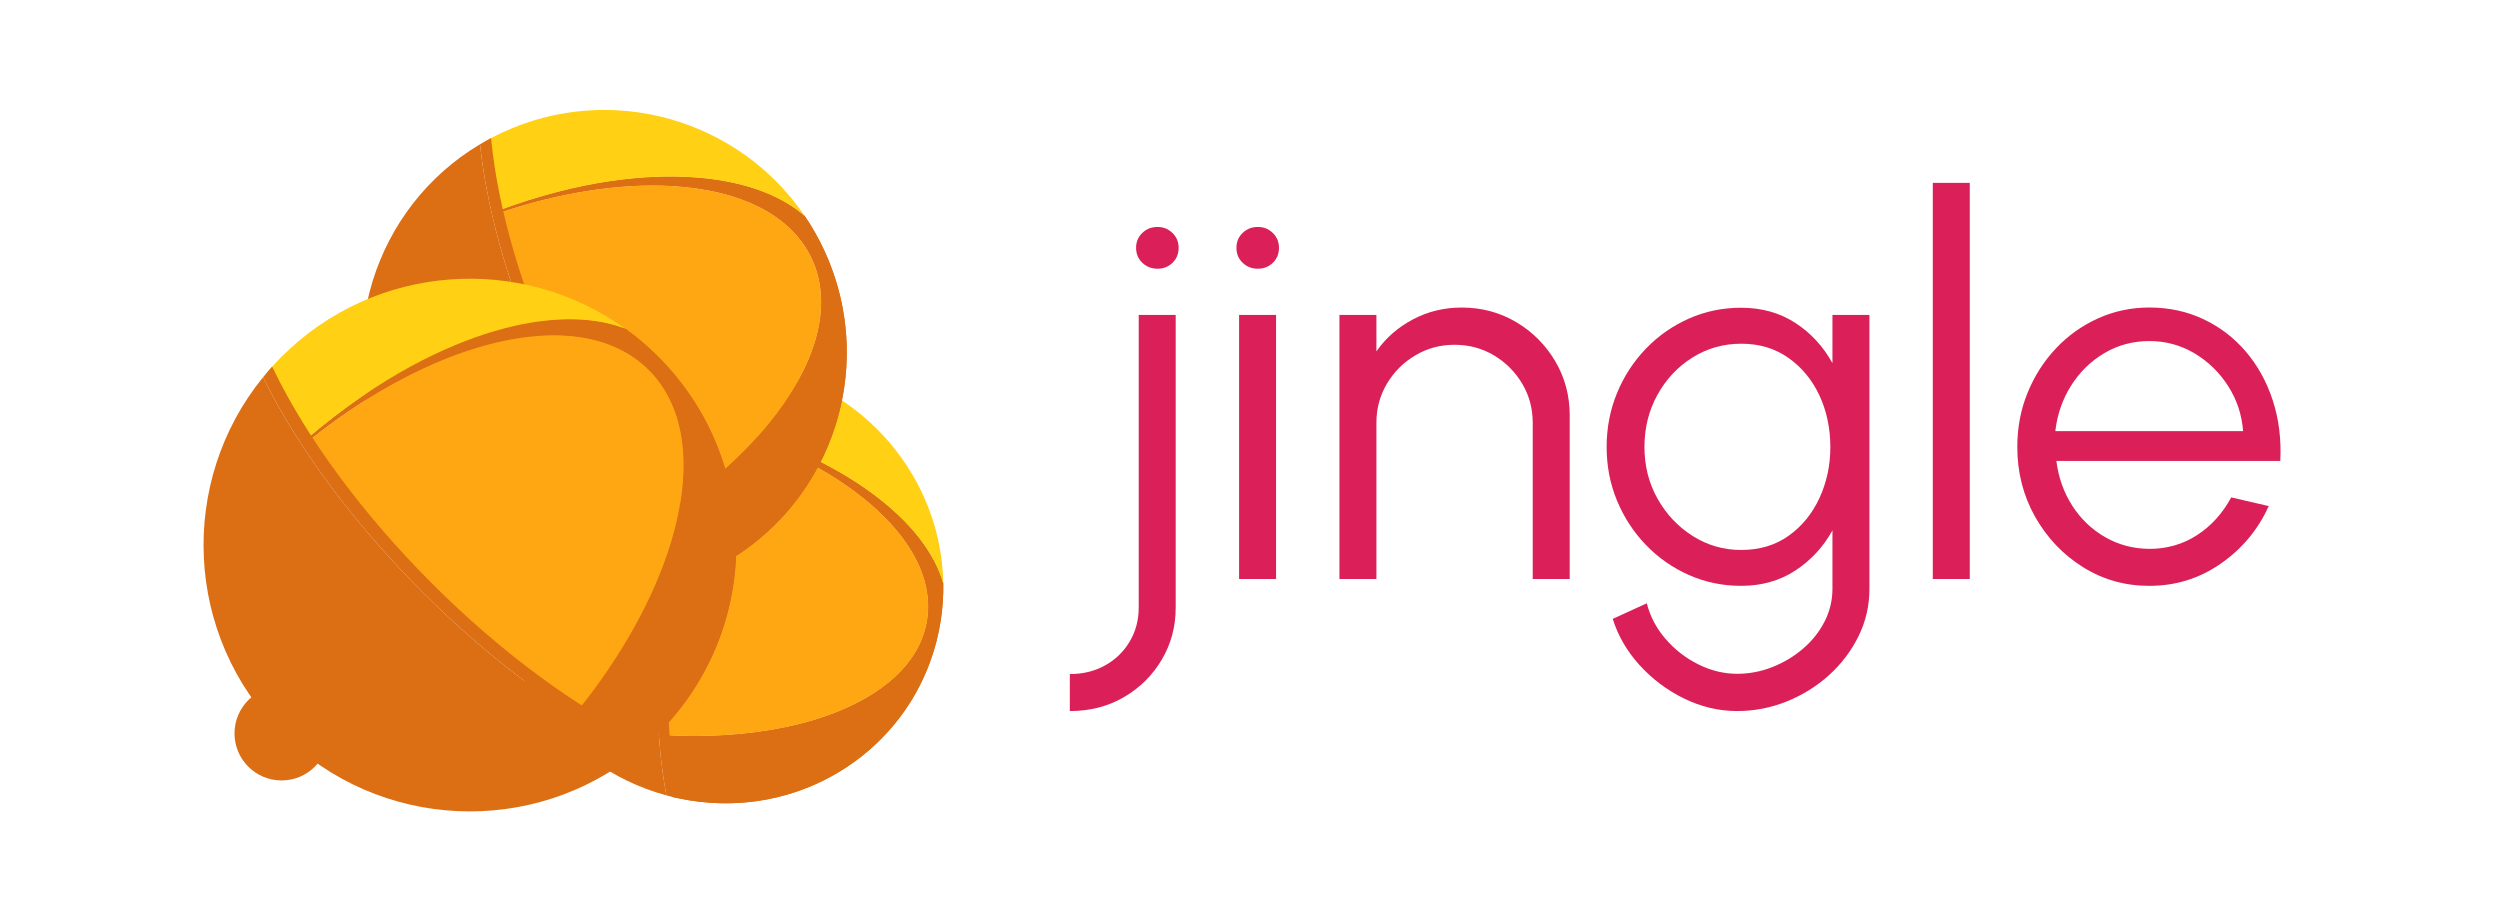
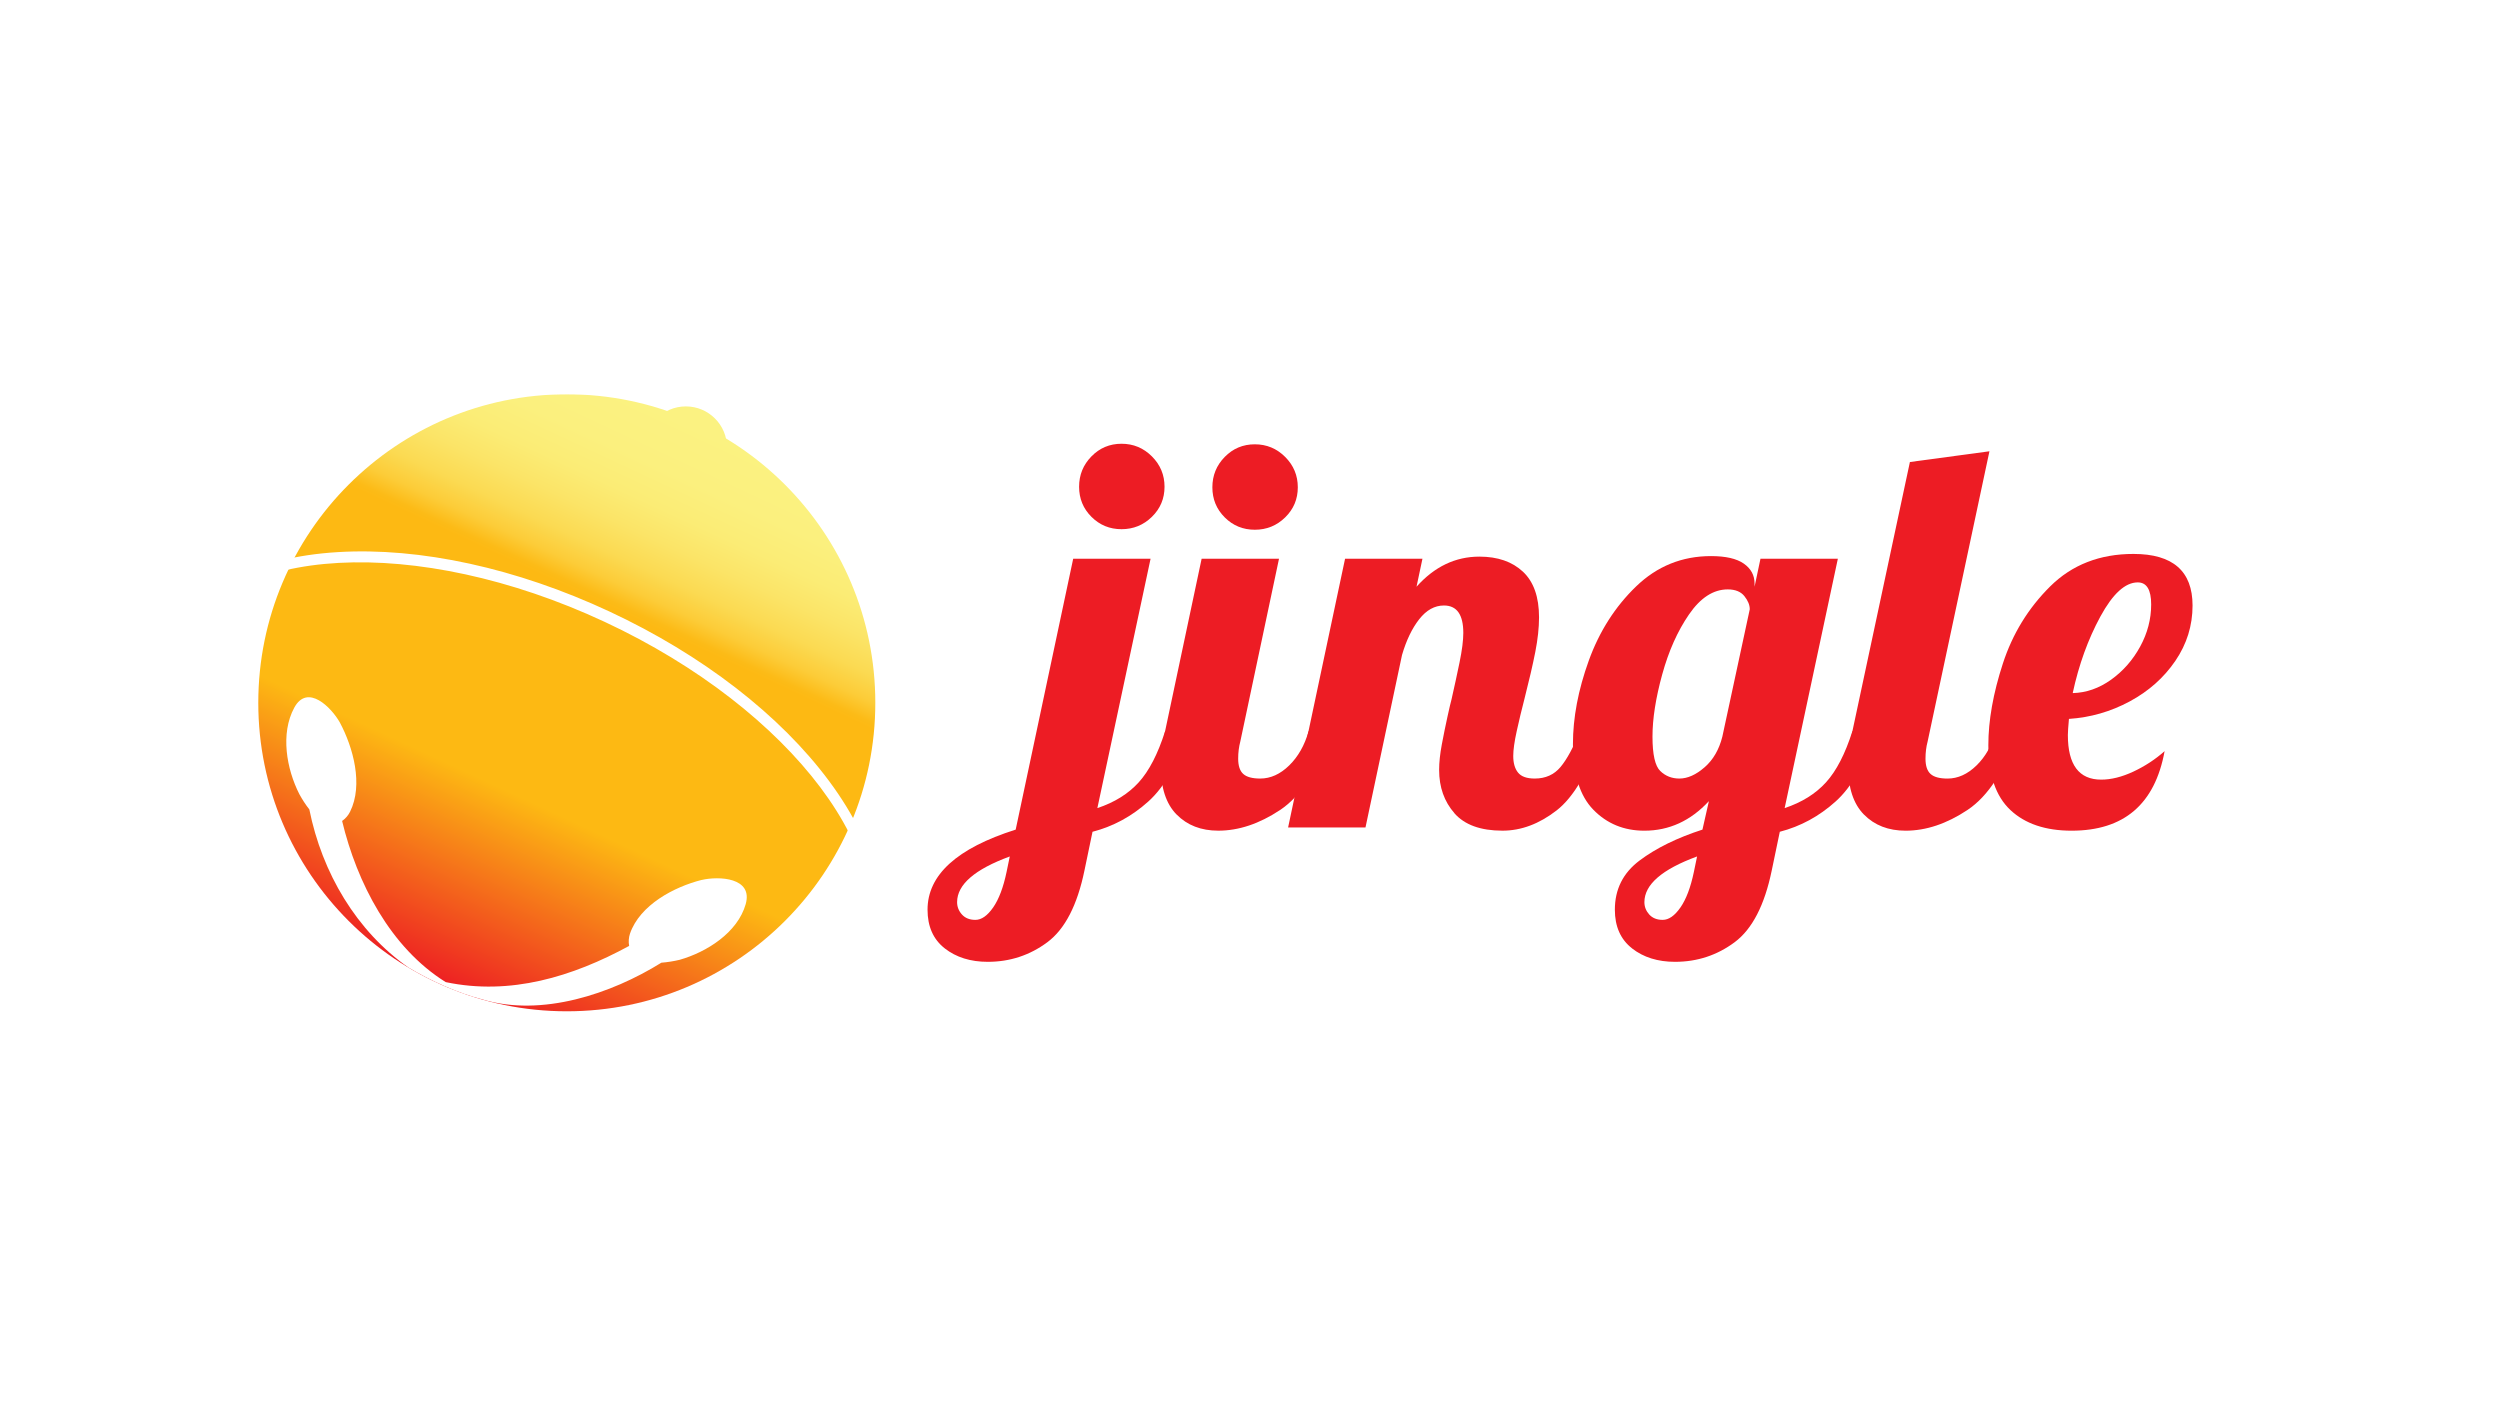
- <svg xmlns="http://www.w3.org/2000/svg" id="Layer_1" viewBox="0 0 1331.89 490.85">
+ <svg xmlns="http://www.w3.org/2000/svg" id="Layer_1" viewBox="0 0 1366 768">
  <defs>
-     <style>.cls-1{fill:#dc6e14;}.cls-1,.cls-2,.cls-3,.cls-4{stroke-width:0px;}.cls-2{fill:#fea713;}.cls-3{fill:#db1f58;}.cls-4{fill:#ffd013;}</style>
+     <style>.cls-1{mask:url(#mask);}.cls-2{fill:#ed1c24;}.cls-2,.cls-3,.cls-4,.cls-5{stroke-width:0px;}.cls-3{fill:url(#linear-gradient);}.cls-6{filter:url(#luminosity-noclip);}.cls-4{fill:#000;}.cls-5{fill:#fbf281;}</style>
+     <filter id="luminosity-noclip" x="86.6" y="215.39" width="394.64" height="361.9" color-interpolation-filters="sRGB" filterUnits="userSpaceOnUse">
+       <feFlood flood-color="#fff" result="bg" />
+       <feBlend in="SourceGraphic" in2="bg" />
+     </filter>
+     <mask id="mask" x="86.6" y="215.39" width="394.64" height="361.9" maskUnits="userSpaceOnUse">
+       <g class="cls-6">
+         <path class="cls-4" d="M383.4,480.79c-15,3.77-33.75,13.64-39.17,29.33h0c-.72,2.17-.89,4.48-.47,6.73h0c-30.97,16.85-64.94,27.22-100.21,19.78-30.29-18.85-48.53-54.33-56.62-88.06h0c1.86-1.29,3.35-3.03,4.36-5.06h0c7.32-14.76,1.66-35.18-5.61-48.77h0c-4.54-8.07-17.62-21.46-24.89-8.08h0c-7.69,14.19-4.22,33.5,2.75,47.22h0c1.59,2.94,3.42,5.75,5.48,8.39h0c6.96,34.65,25.74,66.5,54.19,86.41h0c12.31,7.4,27.4,14.1,40.53,17.46h0c32.29,9.63,70.18-3.05,97.63-20.12h0c3.38-.27,6.75-.8,10.05-1.6h0c14.66-4.18,31.6-14.78,36.03-30.4h0c4.12-14.59-14.63-15.4-24.06-13.21h0Z" />
+         <path class="cls-4" d="M234.85,544.46c-50.7-23.65-93.4-56.64-120.23-92.89-27.27-36.85-34.96-72.85-21.67-101.36,13.3-28.51,45.82-45.75,91.58-48.53,45.01-2.74,97.73,8.77,148.43,32.43,50.7,23.65,93.4,56.64,120.23,92.89,27.27,36.85,34.96,72.85,21.67,101.36-13.3,28.51-45.82,45.75-91.58,48.53-45.01,2.74-97.73-8.78-148.43-32.43ZM330.34,339.76c-102.67-47.89-207.02-42.2-232.61,12.67-25.6,54.88,37.1,138.48,139.77,186.37,102.67,47.89,207.02,42.2,232.61-12.67,25.6-54.88-37.1-138.48-139.77-186.37Z" />
+       </g>
+     </mask>
+     <linearGradient id="linear-gradient" x1="400.51" y1="573.68" x2="400.51" y2="236.54" gradientTransform="translate(117.98 -152.44) rotate(25.01)" gradientUnits="userSpaceOnUse">
+       <stop offset="0" stop-color="#ed1c24" />
+       <stop offset=".02" stop-color="#ee2822" />
+       <stop offset=".24" stop-color="#f88f17" />
+       <stop offset=".33" stop-color="#fdb913" />
+       <stop offset=".67" stop-color="#fdb913" />
+       <stop offset=".68" stop-color="#fcbb17" />
+       <stop offset=".71" stop-color="#fccc38" />
+       <stop offset=".75" stop-color="#fbda52" />
+       <stop offset=".8" stop-color="#fbe467" />
+       <stop offset=".85" stop-color="#fbec75" />
+       <stop offset=".91" stop-color="#fbf07e" />
+       <stop offset="1" stop-color="#fbf281" />
+     </linearGradient>
  </defs>
-   <path class="cls-1" d="M264.13,311.72c-11.42-1.88-19.32-12.57-17.64-23.86s12.29-18.92,23.71-17.04c11.42,1.88,19.32,12.57,17.64,23.86-1.68,11.29-12.29,18.92-23.71,17.04Z" />
-   <path class="cls-1" d="M354.87,305.74c6.26-42.19,18.44-82.01,34.33-112.31-59.85-3.73-113.14,37.95-122.03,97.84-8.89,59.89,29.78,116.74,87.85,132.47-6.35-33.97-6.41-75.8-.15-118Z" />
-   <path class="cls-1" d="M367.05,426.35c64.65,10.67,124.75-32.52,134.24-96.45.95-6.39,1.35-12.75,1.25-19.03-4.57-16.09-16.96-32.21-36.34-46.85-16.72-12.63-44.77-28.72-87.84-39.22-.14.37-.28.74-.42,1.11,29.61,8.01,57.69,21.01,78.32,36.59,27.69,20.91,41.09,44.86,37.74,67.44-3.35,22.57-23.05,41.06-55.48,52.06-24.02,8.15-54.32,11.48-84.66,9.64.81,11.68,2.22,22.7,4.18,32.88,2.95.72,5.95,1.33,9,1.83Z" />
-   <path class="cls-1" d="M495.9,351.54c2.44-6.89,4.27-14.12,5.38-21.64.95-6.39,1.35-12.75,1.25-19.03-4.57-16.09-16.96-32.21-36.34-46.85-16.72-12.63-44.77-28.72-87.84-39.22-.14.37-.28.74-.42,1.11,29.61,8.01,57.69,21.01,78.32,36.59,27.69,20.91,41.09,44.86,37.74,67.44-3.35,22.57-23.05,41.06-55.48,52.06-24.02,8.15-54.32,11.48-84.66,9.64.03.4.06.8.09,1.2,71.64,6.18,122.61-13.24,141.95-41.29Z" />
-   <path class="cls-1" d="M495.9,351.54c-19.34,28.05-70.31,47.47-141.95,41.29.83,11.24,2.2,21.85,4.1,31.68,2.95.72,5.95,1.33,9,1.83,57.04,9.41,110.54-23.11,128.86-74.81Z" />
-   <path class="cls-4" d="M466.19,264.02c19.38,14.64,31.77,30.76,36.34,46.85-.91-56.5-42.94-106.45-101.12-116.05-3.05-.5-6.08-.88-9.1-1.15-4.99,9.39-9.67,19.83-13.96,31.13,43.07,10.5,71.12,26.59,87.84,39.22Z" />
-   <path class="cls-2" d="M494,329.93c3.35-22.57-10.05-46.52-37.74-67.44-20.63-15.58-48.71-28.58-78.32-36.59-8.82,23.56-15.88,50.84-20.25,80.3-4.51,30.41-5.63,59.54-3.82,85.43,30.34,1.84,60.65-1.5,84.66-9.64,32.43-11,52.13-29.48,55.48-52.06Z" />
-   <path class="cls-1" d="M394.83,195.02l.55-1.04c-2.07-.24-4.13-.42-6.19-.54-15.89,30.3-28.07,70.11-34.33,112.31-6.26,42.19-6.2,84.03.15,118,1.99.54,4.01,1.03,6.05,1.47l-.23-1.17c-6.47-33.58-6.59-75.26-.34-117.37s18.44-81.76,34.33-111.65Z" />
-   <circle class="cls-1" cx="204.83" cy="242.15" r="22.81" />
-   <path class="cls-1" d="M292.58,201.39c-19.83-42.69-32.89-86.84-36.86-124.52-56.17,33.47-79.03,104.68-50.89,165.27,28.14,60.59,97.31,89.07,159.11,67.74-26.23-27.34-51.54-65.8-71.36-108.49Z" />
-   <path class="cls-1" d="M376.36,304.88c64.69-30.04,92.77-106.84,62.73-171.53-3-6.47-6.48-12.56-10.36-18.28-13.83-11.99-34.73-19.19-61.02-20.71-22.68-1.31-57.67,1.18-102.81,18.07.1.42.19.85.29,1.28,31.51-10.88,64.66-16.24,92.65-14.62,37.57,2.17,64.1,15.95,74.71,38.79s4.02,52-18.56,82.11c-16.72,22.3-42.01,44.06-70.45,61.07,7.78,10.25,15.7,19.53,23.61,27.68,3.09-1.16,6.17-2.45,9.22-3.86Z" />
-   <path class="cls-1" d="M447.3,156.59c-1.96-7.85-4.68-15.63-8.21-23.24-3-6.47-6.48-12.56-10.36-18.28-13.83-11.99-34.73-19.19-61.02-20.71-22.68-1.31-57.67,1.18-102.81,18.07.1.42.19.85.29,1.28,31.51-10.88,64.66-16.24,92.65-14.62,37.57,2.17,64.1,15.95,74.71,38.79s4.02,52-18.56,82.11c-16.72,22.3-42.01,44.06-70.45,61.07.27.35.54.7.81,1.05,68.27-38.48,102.47-87.78,102.97-125.51Z" />
-   <path class="cls-1" d="M447.3,156.59c-.49,37.73-34.69,87.03-102.97,125.52,7.53,9.83,15.18,18.75,22.82,26.63,3.09-1.16,6.17-2.45,9.22-3.86,57.08-26.51,85.65-89.42,70.94-148.29Z" />
-   <path class="cls-4" d="M367.69,94.36c26.3,1.52,47.19,8.72,61.02,20.71-34.93-51.44-102.94-71.49-161.16-44.45-3.05,1.42-6.01,2.93-8.89,4.55,1.17,11.71,3.25,24.21,6.22,37.26,45.14-16.89,80.13-19.38,102.81-18.07Z" />
-   <path class="cls-2" d="M432.54,137.88c-10.61-22.84-37.14-36.61-74.71-38.79-27.99-1.62-61.14,3.73-92.65,14.62,6.27,27.11,16.38,56.58,30.22,86.38,14.29,30.77,30.87,58.26,48.12,80.97,28.45-17.02,53.74-38.77,70.46-61.07,22.58-30.11,29.17-59.27,18.56-82.11Z" />
-   <path class="cls-1" d="M261.75,74.87l-.13-1.3c-2.01,1.06-3.97,2.16-5.9,3.31,3.97,37.68,17.03,81.83,36.86,124.52,19.83,42.69,45.14,81.15,71.36,108.49,2.12-.73,4.24-1.52,6.34-2.37l-.91-.94c-26.1-26.91-51.37-65.2-71.16-107.8-19.79-42.6-32.74-86.61-36.46-123.91Z" />
-   <circle class="cls-1" cx="150.01" cy="390.72" r="25.07" />
-   <path class="cls-1" d="M225.18,315.54c-36.57-36.57-66.71-77.2-85.03-114.58-45.34,55.73-42.05,137.85,9.85,189.76,51.91,51.91,134.03,55.19,189.76,9.85-37.38-18.32-78.01-48.46-114.58-85.03Z" />
-   <path class="cls-1" d="M350.69,390.72c55.42-55.42,55.42-145.26,0-200.68-5.54-5.54-11.43-10.52-17.59-14.95-18.8-7.15-43.07-6.69-70.79,1.66-23.9,7.21-59.07,22.98-99.28,57.44.26.4.52.8.78,1.21,28.41-23.12,60.6-41.16,90.09-50.05,39.59-11.93,72.17-7.73,91.73,11.83,19.56,19.56,23.77,52.14,11.83,91.73-8.84,29.33-26.72,61.31-49.66,89.61,11.9,7.64,23.57,14.22,34.82,19.65,2.76-2.36,5.44-4.85,8.05-7.46Z" />
-   <path class="cls-1" d="M367.94,210.92c-4.99-7.36-10.73-14.36-17.25-20.88-5.54-5.54-11.43-10.52-17.59-14.95-18.8-7.15-43.07-6.69-70.79,1.66-23.9,7.21-59.07,22.98-99.28,57.44.26.4.52.8.78,1.21,28.41-23.12,60.6-41.16,90.09-50.05,39.59-11.93,72.17-7.73,91.73,11.83,19.56,19.56,23.77,52.14,11.83,91.73-8.84,29.33-26.72,61.31-49.66,89.61.41.26.82.52,1.23.78,55.93-65.48,72.62-129.26,58.89-168.38Z" />
-   <path class="cls-1" d="M367.94,210.92c13.73,39.12-2.96,102.91-58.89,168.39,11.48,7.3,22.74,13.63,33.6,18.87,2.76-2.36,5.44-4.85,8.05-7.46,48.9-48.9,54.64-124.59,17.25-179.8Z" />
-   <path class="cls-4" d="M262.31,176.75c27.71-8.35,51.99-8.81,70.79-1.66-55.45-39.9-133.21-34.92-183.08,14.95-2.61,2.61-5.1,5.3-7.46,8.05,5.63,11.65,12.49,23.76,20.48,36.1,40.21-34.47,75.37-50.24,99.28-57.44Z" />
-   <path class="cls-2" d="M345.64,197.18c-19.56-19.56-52.14-23.77-91.73-11.83-29.5,8.89-61.68,26.93-90.1,50.05,16.71,25.61,38.25,52.2,63.79,77.73,26.36,26.36,53.84,48.47,80.22,65.4,22.94-28.3,40.82-60.29,49.66-89.61,11.93-39.59,7.73-72.17-11.83-91.73Z" />
-   <path class="cls-1" d="M145.62,196.61l-.63-1.29c-1.67,1.85-3.28,3.73-4.84,5.65,18.32,37.38,48.46,78.01,85.03,114.58s77.2,66.71,114.58,85.03c1.91-1.56,3.8-3.17,5.65-4.84l-1.29-.63c-37.09-17.92-77.62-47.89-114.11-84.39-36.49-36.49-66.46-77.02-84.39-114.11Z" />
-   <path class="cls-3" d="M569.95,378.81v-19.7c7.03,0,13.32-1.55,18.85-4.64,5.53-3.1,9.89-7.34,13.08-12.73,3.19-5.39,4.78-11.42,4.78-18.08v-155.88h19.7v155.88c0,10.13-2.46,19.37-7.39,27.72-4.92,8.35-11.63,15.01-20.12,19.98-8.49,4.97-18.12,7.46-28.91,7.46ZM616.66,143.16c-3.19,0-5.89-1.06-8.09-3.17-2.21-2.11-3.31-4.76-3.31-7.95s1.1-5.84,3.31-7.95c2.2-2.11,4.9-3.17,8.09-3.17s5.74,1.06,7.95,3.17c2.2,2.11,3.31,4.76,3.31,7.95s-1.08,5.84-3.24,7.95c-2.16,2.11-4.83,3.17-8.02,3.17Z" />
-   <path class="cls-3" d="M670.12,143.16c-3.19,0-5.89-1.06-8.09-3.17-2.21-2.11-3.31-4.76-3.31-7.95s1.1-5.84,3.31-7.95c2.2-2.11,4.9-3.17,8.09-3.17s5.74,1.06,7.95,3.17c2.2,2.11,3.31,4.76,3.31,7.95s-1.08,5.84-3.24,7.95c-2.16,2.11-4.83,3.17-8.02,3.17ZM660.13,167.78h19.7v140.69h-19.7v-140.69Z" />
-   <path class="cls-3" d="M836.27,221.38v87.09h-19.7v-83.15c0-7.69-1.88-14.68-5.63-20.96-3.75-6.28-8.77-11.3-15.05-15.05-6.29-3.75-13.27-5.63-20.96-5.63s-14.56,1.88-20.89,5.63c-6.33,3.75-11.37,8.77-15.12,15.05-3.75,6.29-5.63,13.27-5.63,20.96v83.15h-19.7v-140.69h19.7v19.42c4.97-7.13,11.44-12.8,19.42-17.02,7.97-4.22,16.65-6.33,26.03-6.33,10.6,0,20.26,2.58,28.98,7.74,8.72,5.16,15.66,12.1,20.82,20.82,5.16,8.72,7.74,18.38,7.74,28.98Z" />
-   <path class="cls-3" d="M976.25,167.78h19.7v145.9c0,9-1.95,17.45-5.84,25.32-3.89,7.88-9.14,14.79-15.76,20.75-6.61,5.96-14.14,10.62-22.58,14-8.44,3.38-17.21,5.06-26.31,5.06-9.76,0-19.18-2.23-28.28-6.68-9.1-4.46-17-10.39-23.71-17.8-6.71-7.41-11.47-15.62-14.28-24.62l18.15-8.3c1.78,7.03,5.14,13.39,10.06,19.06,4.92,5.67,10.74,10.18,17.45,13.51,6.71,3.33,13.58,4.99,20.61,4.99,6.47,0,12.73-1.2,18.78-3.59,6.05-2.39,11.49-5.65,16.32-9.78,4.83-4.13,8.65-8.93,11.47-14.42,2.81-5.49,4.22-11.33,4.22-17.52v-31.09c-4.88,8.82-11.47,15.95-19.77,21.38-8.3,5.44-17.94,8.16-28.91,8.16-9.85,0-19.11-1.92-27.79-5.77-8.68-3.84-16.3-9.17-22.86-15.97-6.57-6.8-11.7-14.65-15.41-23.57-3.71-8.91-5.56-18.48-5.56-28.7s1.85-19.81,5.56-28.77c3.7-8.96,8.84-16.83,15.41-23.64,6.56-6.8,14.19-12.12,22.86-15.97,8.67-3.84,17.94-5.77,27.79-5.77,10.97,0,20.61,2.7,28.91,8.09,8.3,5.39,14.89,12.55,19.77,21.46v-25.75ZM927.72,292.99c9.75,0,18.17-2.53,25.25-7.6,7.08-5.06,12.54-11.77,16.39-20.12,3.84-8.35,5.77-17.4,5.77-27.15s-1.95-19.2-5.84-27.5c-3.89-8.3-9.4-14.96-16.53-19.98-7.13-5.02-15.48-7.53-25.04-7.53s-18.27,2.46-26.1,7.39c-7.83,4.92-14.05,11.56-18.64,19.91-4.6,8.35-6.89,17.59-6.89,27.72s2.34,19.35,7.03,27.65c4.69,8.3,10.95,14.91,18.78,19.84,7.83,4.92,16.44,7.39,25.82,7.39Z" />
-   <path class="cls-3" d="M1029.71,308.47V97.43h19.7v211.04h-19.7Z" />
-   <path class="cls-3" d="M1145.08,312.12c-12.94,0-24.74-3.33-35.38-9.99-10.65-6.66-19.13-15.59-25.47-26.8-6.33-11.21-9.5-23.61-9.5-37.21,0-10.32,1.83-19.95,5.49-28.91,3.66-8.96,8.7-16.83,15.12-23.64,6.42-6.8,13.9-12.12,22.44-15.97,8.53-3.85,17.63-5.77,27.29-5.77,10.41,0,20,2.06,28.77,6.19,8.77,4.13,16.32,9.9,22.65,17.3,6.33,7.41,11.11,16.09,14.35,26.03,3.24,9.94,4.57,20.68,4.01,32.22h-119.3c1.12,8.91,3.96,16.88,8.51,23.92,4.55,7.03,10.36,12.59,17.45,16.67,7.08,4.08,14.94,6.17,23.57,6.26,9.38,0,17.84-2.44,25.39-7.32,7.55-4.88,13.62-11.58,18.22-20.12l19.98,4.64c-5.63,12.48-14.12,22.68-25.46,30.6-11.35,7.93-24.06,11.89-38.13,11.89ZM1094.99,229.68h100.03c-.66-8.72-3.31-16.72-7.95-23.99-4.64-7.27-10.62-13.08-17.94-17.45-7.32-4.36-15.34-6.54-24.06-6.54s-16.7,2.13-23.92,6.4c-7.22,4.27-13.13,10.04-17.73,17.3-4.6,7.27-7.41,15.36-8.44,24.27Z" />
+   <path class="cls-2" d="M516.21,518.19c-6.26-4.9-9.4-11.94-9.4-21.14,0-18.99,16.05-33.58,48.16-43.75l31.42-147.99h42.28l-29.07,136.24c9.4-3.13,16.93-7.83,22.61-14.09,5.68-6.26,10.47-15.56,14.39-27.89h12.33c-5.29,17.42-12.43,30.2-21.44,38.32-9.01,8.13-19.19,13.65-30.54,16.59l-4.4,21.14c-3.92,18.99-10.67,32.05-20.26,39.2-9.59,7.14-20.45,10.72-32.59,10.72-9.4,0-17.22-2.45-23.49-7.34ZM542.64,495.87c3.13-4.5,5.58-10.96,7.34-19.38l1.76-8.52c-19.18,7.05-28.78,15.37-28.78,24.96,0,2.54.88,4.79,2.64,6.75,1.76,1.95,4.21,2.94,7.34,2.94,3.33,0,6.56-2.25,9.69-6.75ZM596.37,282.4c-4.51-4.5-6.75-9.98-6.75-16.44s2.25-11.99,6.75-16.59c4.5-4.6,9.98-6.9,16.44-6.9s11.99,2.3,16.59,6.9c4.6,4.6,6.9,10.13,6.9,16.59s-2.3,11.94-6.9,16.44c-4.6,4.5-10.13,6.75-16.59,6.75s-11.94-2.25-16.44-6.75Z" />
+   <path class="cls-2" d="M642.91,445.08c-5.78-5.87-8.66-14.68-8.66-26.43,0-4.89.78-11.25,2.35-19.09l19.97-94.26h42.28l-21.14,99.83c-.78,2.94-1.17,6.07-1.17,9.4,0,3.92.93,6.71,2.79,8.37,1.86,1.67,4.94,2.5,9.25,2.5,5.68,0,10.96-2.4,15.86-7.19,4.89-4.79,8.41-11.01,10.57-18.65h12.33c-7.24,21.14-16.54,35.48-27.89,43.02-11.36,7.54-22.61,11.3-33.77,11.3-9.4,0-16.98-2.94-22.76-8.81ZM669.19,282.7c-4.51-4.5-6.75-9.98-6.75-16.44s2.25-11.99,6.75-16.59c4.5-4.6,9.98-6.9,16.44-6.9s11.99,2.3,16.59,6.9c4.6,4.6,6.9,10.13,6.9,16.59s-2.3,11.94-6.9,16.44c-4.6,4.51-10.13,6.75-16.59,6.75s-11.94-2.25-16.44-6.75Z" />
+   <path class="cls-2" d="M794.71,444.34c-5.58-6.36-8.37-14.24-8.37-23.64,0-4.11.49-8.76,1.47-13.95.98-5.18,2-10.23,3.08-15.12,1.07-4.89,1.81-8.02,2.2-9.4,1.56-6.85,3.03-13.6,4.4-20.26,1.37-6.65,2.06-12.04,2.06-16.15,0-9.98-3.52-14.98-10.57-14.98-5.09,0-9.59,2.5-13.51,7.49-3.92,4.99-7.05,11.5-9.4,19.53l-19.97,94.26h-42.28l31.12-146.81h42.28l-3.23,15.27c9.79-10.96,21.24-16.44,34.35-16.44,9.98,0,17.91,2.74,23.78,8.22,5.87,5.48,8.81,13.8,8.81,24.96,0,5.68-.69,11.99-2.05,18.94-1.37,6.95-3.33,15.42-5.87,25.4-1.57,6.07-2.99,11.99-4.26,17.76-1.28,5.78-1.91,10.33-1.91,13.65,0,3.92.88,6.95,2.64,9.1,1.76,2.16,4.79,3.23,9.1,3.23,5.87,0,10.57-2.1,14.09-6.31,3.52-4.21,7.05-10.72,10.57-19.53h12.33c-7.24,21.54-15.61,35.97-25.11,43.31-9.5,7.34-19.33,11.01-29.51,11.01-11.94,0-20.7-3.18-26.28-9.54Z" />
+   <path class="cls-2" d="M891.76,518.19c-6.27-4.9-9.4-11.94-9.4-21.14,0-11.16,4.5-20.11,13.51-26.87,9-6.75,20.45-12.38,34.35-16.88l3.52-15.56c-9.98,10.77-21.73,16.15-35.24,16.15-11.16,0-20.46-3.82-27.89-11.45-7.44-7.63-11.16-19.57-11.16-35.82,0-14.48,2.89-29.7,8.66-45.66,5.77-15.95,14.39-29.46,25.84-40.52,11.45-11.06,25.11-16.59,40.96-16.59,8.02,0,13.99,1.37,17.91,4.11,3.91,2.74,5.87,6.36,5.87,10.86v1.76l3.23-15.27h42.28l-29.07,136.24c9.4-3.13,16.93-7.83,22.61-14.09,5.68-6.26,10.47-15.56,14.39-27.89h12.33c-5.29,17.42-12.43,30.2-21.44,38.32-9.01,8.13-19.19,13.65-30.54,16.59l-4.4,21.14c-3.92,18.99-10.67,32.05-20.26,39.2-9.59,7.14-20.46,10.72-32.59,10.72-9.4,0-17.23-2.45-23.49-7.34ZM918.18,495.87c3.13-4.5,5.58-10.96,7.34-19.38l1.76-8.52c-19.19,7.05-28.78,15.37-28.78,24.96,0,2.54.88,4.79,2.64,6.75,1.76,1.95,4.21,2.94,7.34,2.94,3.33,0,6.56-2.25,9.69-6.75ZM931.4,419.24c4.7-4.11,7.93-9.69,9.69-16.74l14.98-69.59c0-2.35-.98-4.74-2.94-7.19-1.96-2.45-4.99-3.67-9.1-3.67-7.83,0-14.88,4.55-21.14,13.65-6.27,9.1-11.16,20.07-14.68,32.89-3.52,12.82-5.29,24.13-5.29,33.91s1.42,16.05,4.26,18.79c2.84,2.74,6.31,4.11,10.42,4.11,4.5,0,9.1-2.06,13.8-6.17Z" />
+   <path class="cls-2" d="M1018.46,445.08c-5.78-5.87-8.66-14.68-8.66-26.43,0-4.89.78-11.25,2.35-19.09l31.42-147.11,43.46-5.87-33.77,158.56c-.79,2.94-1.17,6.07-1.17,9.4,0,3.92.93,6.71,2.79,8.37,1.86,1.67,4.94,2.5,9.25,2.5,5.67,0,10.96-2.4,15.86-7.19,4.89-4.79,8.42-11.01,10.57-18.65h12.33c-7.24,21.14-16.54,35.48-27.89,43.02-11.36,7.54-22.61,11.3-33.77,11.3-9.4,0-16.98-2.94-22.76-8.81Z" />
+   <path class="cls-2" d="M1098.47,442.58c-8.02-7.53-12.04-19.33-12.04-35.38,0-13.51,2.64-28.38,7.93-44.63,5.29-16.25,13.9-30.29,25.84-42.14,11.94-11.84,27.11-17.76,45.51-17.76,21.53,0,32.3,9.4,32.3,28.19,0,10.97-3.13,21.04-9.4,30.24-6.27,9.2-14.58,16.59-24.96,22.17-10.38,5.58-21.44,8.76-33.18,9.54-.39,4.31-.59,7.24-.59,8.81,0,16.25,6.07,24.37,18.21,24.37,5.48,0,11.35-1.47,17.62-4.4,6.26-2.94,11.94-6.65,17.03-11.16-5.29,28.97-22.22,43.46-50.8,43.46-14.29,0-25.45-3.77-33.47-11.3ZM1153.52,371.37c6.56-4.7,11.84-10.72,15.86-18.06,4.01-7.34,6.02-15.02,6.02-23.05s-2.45-12.04-7.34-12.04c-6.85,0-13.65,6.22-20.41,18.65-6.75,12.43-11.8,26.38-15.12,41.84,7.44-.19,14.43-2.64,20.99-7.34Z" />
+   <circle class="cls-5" cx="374.75" cy="244.55" r="22.49" />
+   <g class="cls-1">
+     <circle class="cls-3" cx="309.7" cy="384" r="168.57" />
+   </g>
</svg>
